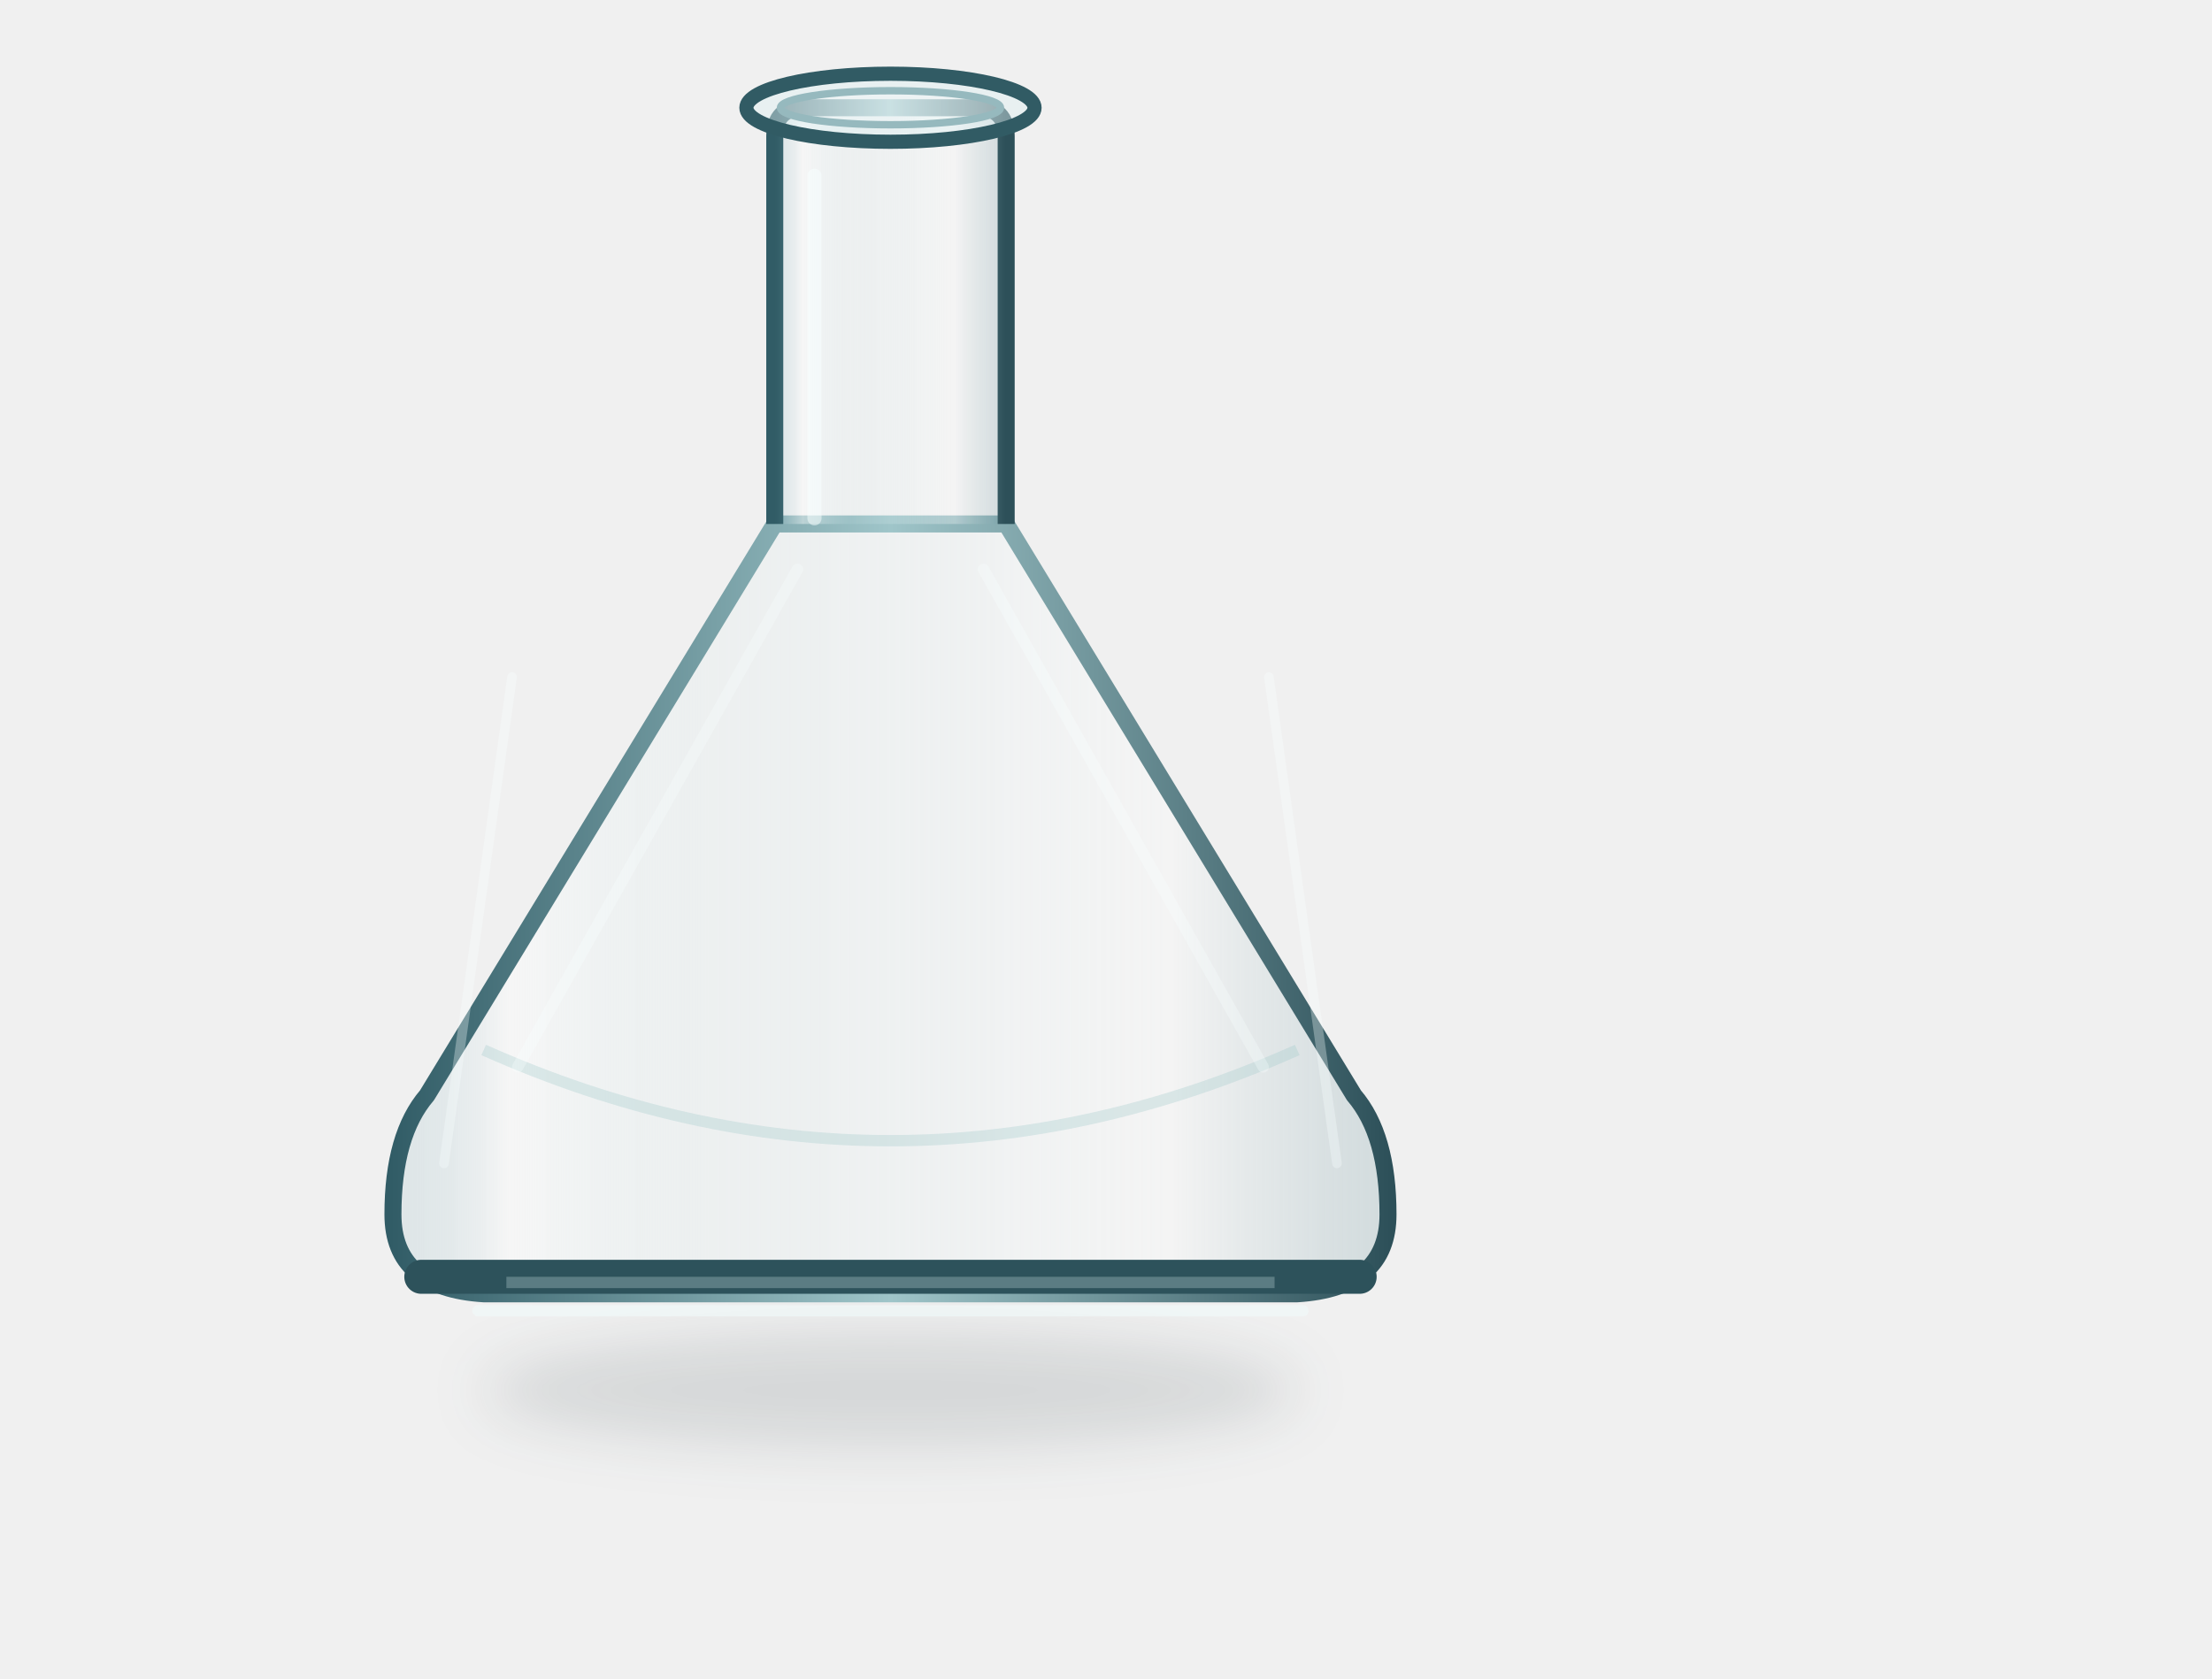
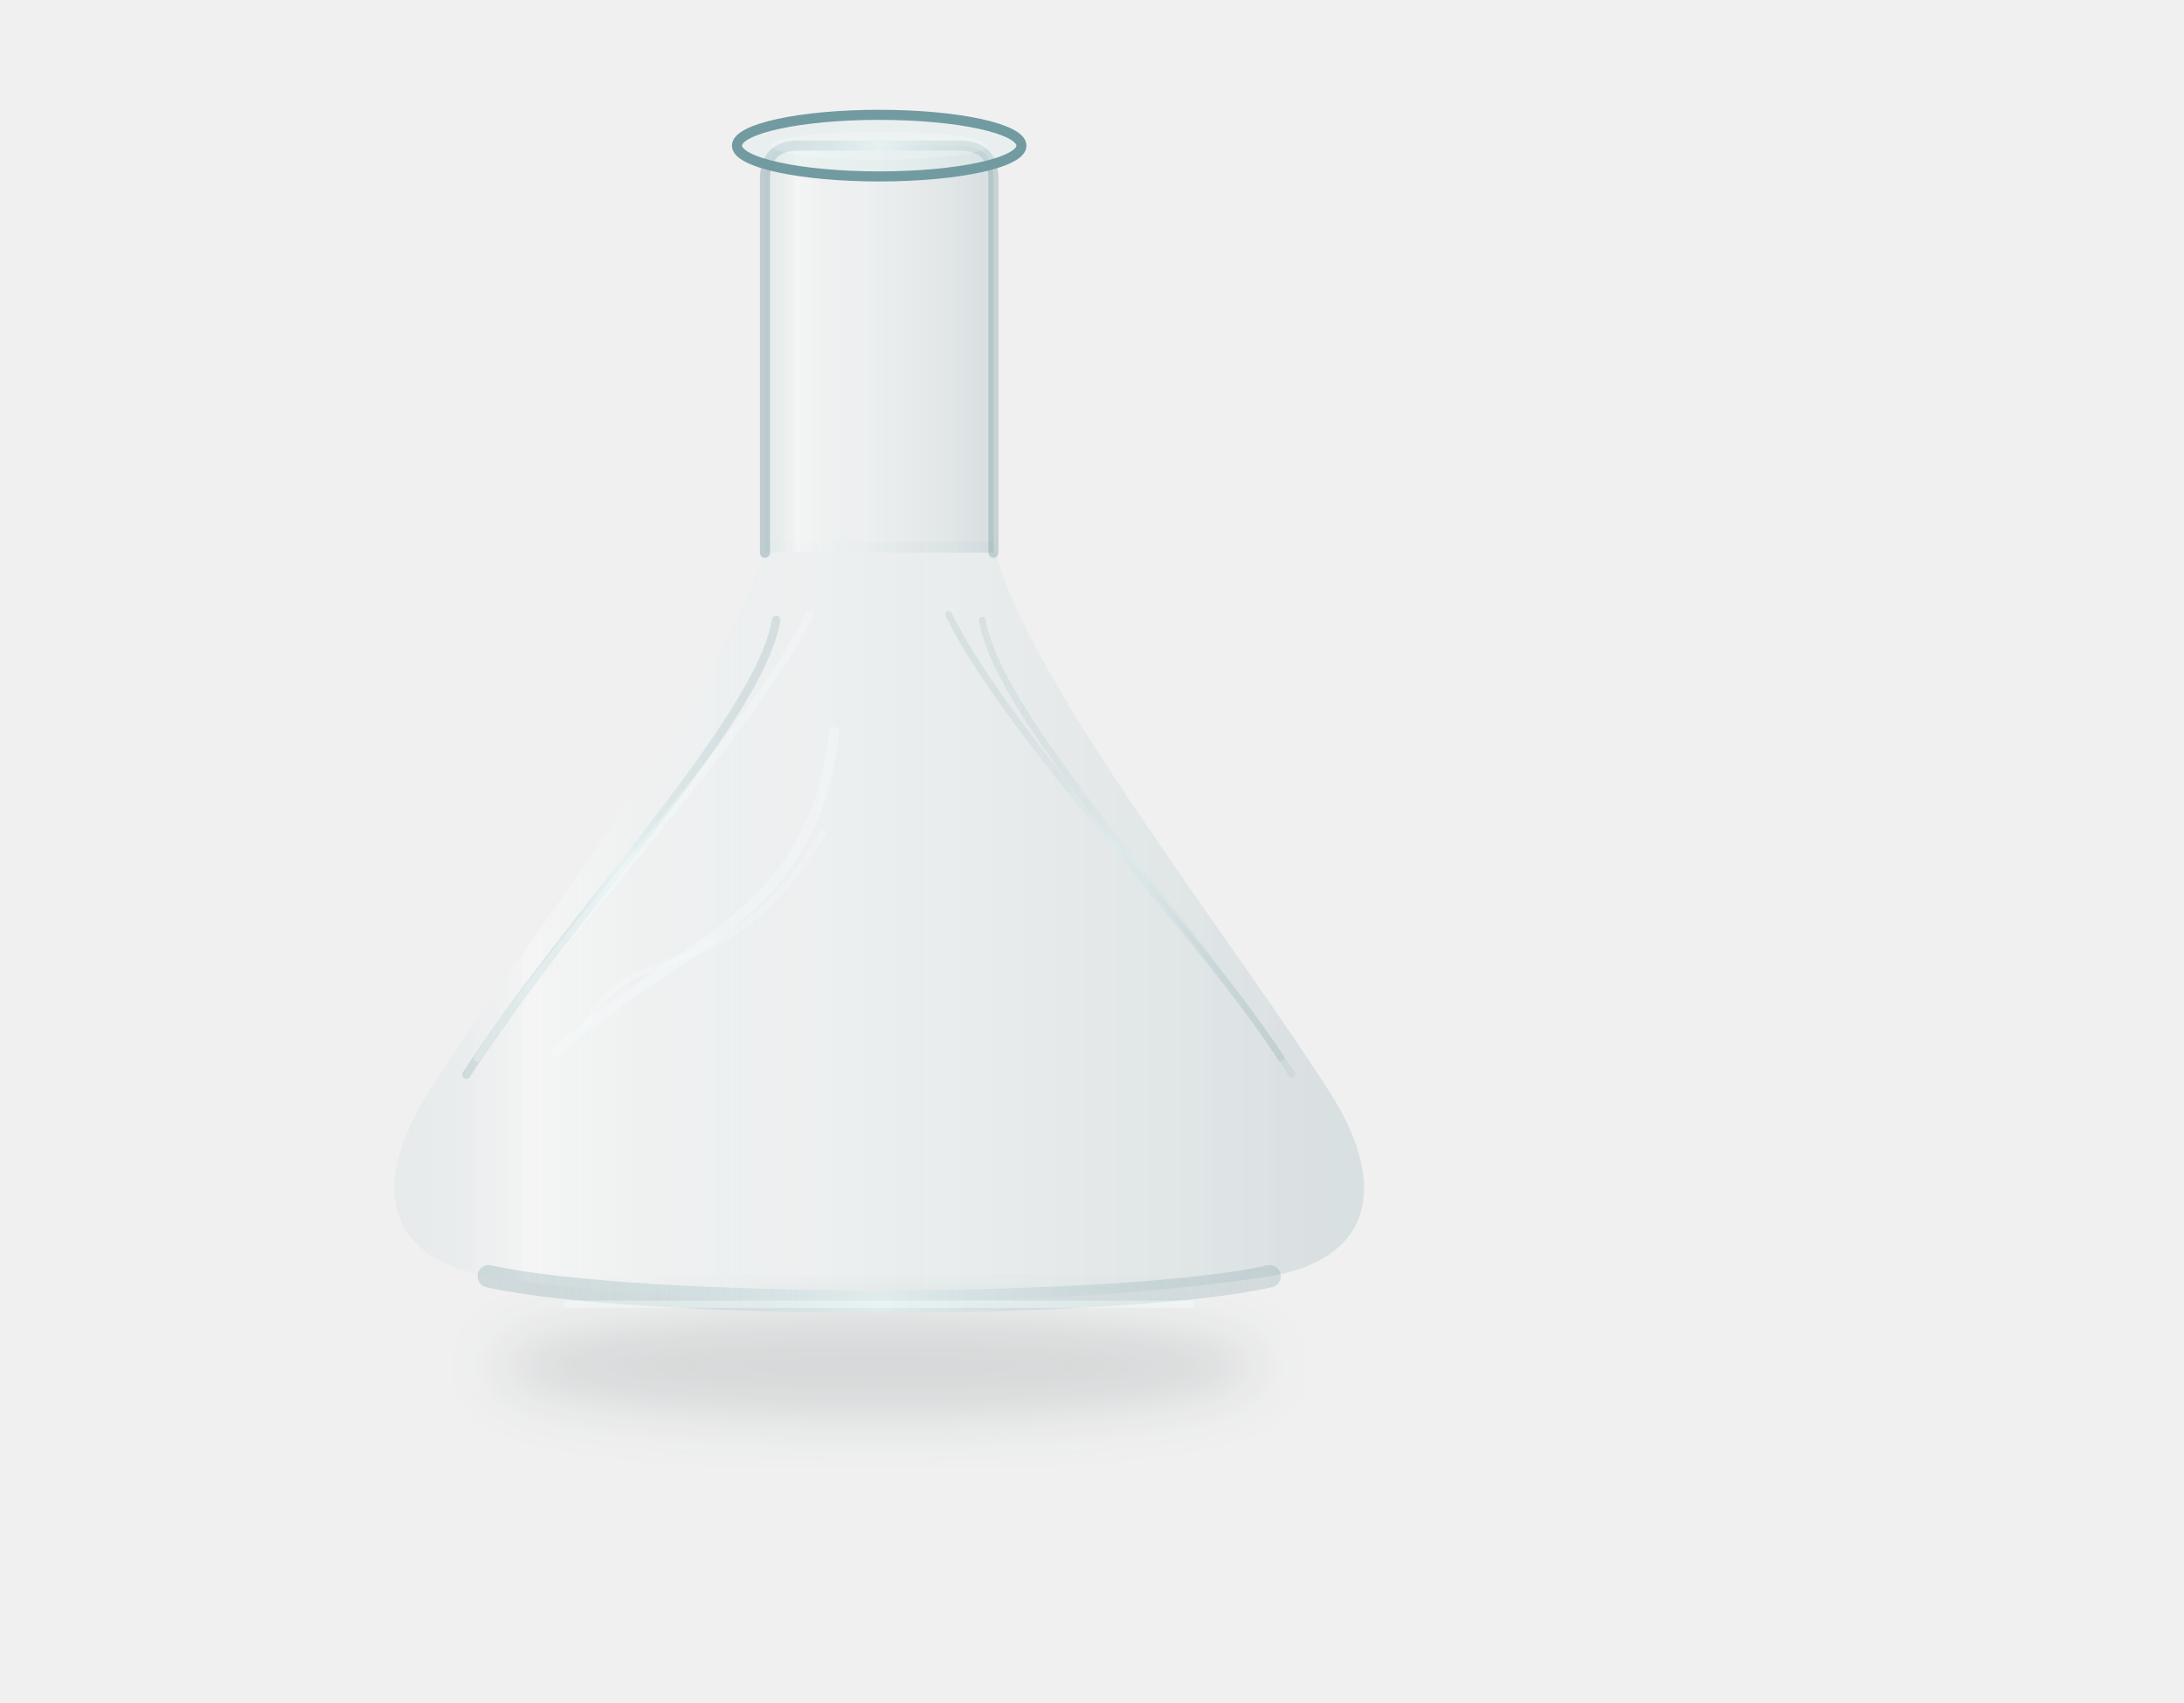
- <svg xmlns="http://www.w3.org/2000/svg" viewBox="28 12 390 296" data-asset-id="conical-flask-500ml" data-specification-id="conical-flask-500ml" data-family-id="conical-flask" data-capacity-ml="500" data-dimensions-mm="102 186 102" data-lod="thumbnail" data-coordinate-unit="mm" data-visual-role="apparatus-geometry" data-view-mode="catalog-preview" data-measurement-qualified="false" role="img" aria-labelledby="title desc">
+ <svg xmlns="http://www.w3.org/2000/svg" viewBox="28 12 390 304" data-asset-id="conical-flask-500ml" data-specification-id="conical-flask-500ml" data-family-id="conical-flask" data-capacity-ml="500" data-dimensions-mm="102 186 102" data-material-profile="curved-borosilicate-vessel" data-lod="thumbnail" data-lod-detail="identity" data-coordinate-unit="mm" data-visual-role="apparatus-geometry" data-view-mode="catalog-preview" data-measurement-qualified="false" data-anatomy="flat-contact-foot|curved-conical-body|shoulder-transition|cylindrical-neck|open-mouth-rim|interior-cavity" role="img" aria-labelledby="conical-flask-500ml-thumbnail-title conical-flask-500ml-thumbnail-desc">
  <defs>
    <linearGradient id="conical-flask-500ml-glass" x1="0" x2="1" y1="0" y2="0">
-       <stop offset="0" stop-color="#8ab5bf" stop-opacity=".16" />
-       <stop offset=".12" stop-color="#ffffff" stop-opacity=".42" />
-       <stop offset=".32" stop-color="#d7eef1" stop-opacity=".12" />
-       <stop offset=".78" stop-color="#ffffff" stop-opacity=".30" />
-       <stop offset="1" stop-color="#5d8b95" stop-opacity=".20" />
+       <stop offset="0" stop-color="#a7c5cd" stop-opacity=".12" />
+       <stop offset=".14" stop-color="#ffffff" stop-opacity=".31" />
+       <stop offset=".42" stop-color="#d2e9eb" stop-opacity=".10" />
+       <stop offset="1" stop-color="#628b94" stop-opacity=".17" />
    </linearGradient>
-     <linearGradient id="conical-flask-500ml-glass-edge" x1="0" x2="1">
-       <stop offset="0" stop-color="#315c66" />
-       <stop offset=".5" stop-color="#9fc5c9" />
-       <stop offset="1" stop-color="#2d5059" />
+     <linearGradient id="conical-flask-500ml-edge" x1="0" x2="1">
+       <stop offset="0" stop-color="#638b93" stop-opacity=".34" />
+       <stop offset=".5" stop-color="#d9eff0" stop-opacity=".62" />
+       <stop offset="1" stop-color="#638b93" stop-opacity=".30" />
    </linearGradient>
-     <linearGradient id="conical-flask-500ml-steel" x1="0" x2="1">
-       <stop offset="0" stop-color="#26353b" />
-       <stop offset=".18" stop-color="#7c9298" />
-       <stop offset=".40" stop-color="#e2eaeb" />
-       <stop offset=".58" stop-color="#71848a" />
-       <stop offset="1" stop-color="#1e292e" />
+     <linearGradient id="conical-flask-500ml-ptfe" x1="0" x2="1">
+       <stop offset="0" stop-color="#d5d8d3" />
+       <stop offset=".42" stop-color="#f5f4ea" />
+       <stop offset="1" stop-color="#9da49d" />
    </linearGradient>
    <linearGradient id="conical-flask-500ml-rubber" x1="0" x2="1">
-       <stop offset="0" stop-color="#192328" />
-       <stop offset=".45" stop-color="#59686b" />
-       <stop offset="1" stop-color="#11191d" />
+       <stop offset="0" stop-color="#3d4a4a" />
+       <stop offset=".5" stop-color="#8a9890" />
+       <stop offset="1" stop-color="#253131" />
    </linearGradient>
    <filter id="conical-flask-500ml-shadow" x="-30%" y="-40%" width="160%" height="190%">
      <feGaussianBlur stdDeviation="5" />
    </filter>
-     <style>
-       .edge { stroke: url(#conical-flask-500ml-glass-edge); stroke-linejoin: round; }
-       .glass-fill { fill: url(#conical-flask-500ml-glass); }
-       .steel-fill { fill: url(#conical-flask-500ml-steel); }
-       .rubber-fill { fill: url(#conical-flask-500ml-rubber); }
-       .detail { stroke: #29444c; stroke-linecap: round; stroke-linejoin: round; }
-       .highlight { stroke: #f8ffff; stroke-linecap: round; fill: none; }
-     </style>
+     <style>.glass-fill{fill:url(#conical-flask-500ml-glass)}.glass-edge{fill:none;stroke:url(#conical-flask-500ml-edge);stroke-linecap:round;stroke-linejoin:round}.detail{stroke:#49686d;stroke-linecap:round;stroke-linejoin:round;fill:none}.highlight{stroke:#f7ffff;stroke-linecap:round;stroke-linejoin:round;fill:none}.ptfe-fill{fill:url(#conical-flask-500ml-ptfe)}.rubber-fill{fill:url(#conical-flask-500ml-rubber)}</style>
  </defs>
  <g data-layer="shadow">
-     <ellipse cx="185" cy="257.16" rx="71.93" ry="10" fill="#203137" opacity=".13" filter="url(#conical-flask-500ml-shadow)" />
+     <ellipse cx="185" cy="255.86" rx="68.42" ry="9" fill="#203137" opacity=".13" filter="url(#conical-flask-500ml-shadow)" />
+   </g>
+   <g data-layer="body" data-part="vessel.body">
+     <path d="M 164.6 108.68 C 160.6 130.68 123.28 177.86 105.28 205.86 C 93.28 223.86 97.28 236.86 115.28 239.86 C 153.28 245.86 216.72 245.86 254.72 239.86 C 272.72 236.86 276.72 223.86 264.72 205.86 C 246.72 177.86 209.4 130.68 205.4 108.68 Z" class="glass-fill" />
  </g>
  <g data-layer="glass-back" data-part="vessel.body">
-     <path d="M164.6 104.4L103.28 205.16Q97.28 212.16 97.28 226.16Q97.28 239.16 113.28 240.16H256.72Q272.72 239.16 272.72 226.16Q272.72 212.16 266.72 205.16L205.4 104.4Z" class="glass-fill edge" stroke-width="3" />
+     <path d="M111.28 203.86C129.28 175.86 163.6 140.68 166.6 122.68" class="glass-edge" stroke-width="1.5" opacity=".58" />
+     <path d="M258.72 203.86C240.72 175.86 206.4 140.68 203.4 122.68" class="glass-edge" stroke-width="1.2" opacity=".34" />
+   </g>
+   <g data-layer="shoulder" data-part="vessel.shoulder">
+     <path d="M172.6 121.68C162.6 142.68 125.28 181.86 113.28 200.86" class="highlight" stroke-width="1.4" opacity=".28" />
+     <path d="M197.4 121.68C207.4 142.68 244.72 181.86 256.72 200.86" class="glass-edge" stroke-width="1.2" opacity=".38" />
+   </g>
+   <g data-layer="neck" data-part="vessel.neck">
+     <path d="M164.6 110.68V44Q164.6 38 170.6 38H199.4Q205.4 38 205.4 44V110.68" class="glass-fill" />
+     <path d="M164.6 110.68V44Q164.6 38 170.6 38H199.4Q205.4 38 205.4 44V110.68" class="glass-edge" stroke-width="1.8" />
+   </g>
+   <g data-layer="rim" data-part="vessel.rim">
+     <ellipse cx="185" cy="38" rx="25.4" ry="5.5" fill="#dceff0" fill-opacity=".34" stroke="#719ba0" stroke-width="1.8" />
+     <ellipse cx="185" cy="38" rx="19.4" ry="2.5" fill="#ffffff" fill-opacity=".18" />
  </g>
  <g data-layer="liquid" data-runtime="true" opacity="0" />
  <g data-layer="meniscus" data-runtime="true" opacity="0" />
-   <g data-layer="body" data-part="vessel.body">
-     <path d="M113.28 197.16Q185 229.16 256.72 197.16" fill="none" stroke="#9fc8ca" stroke-width="2" opacity=".32" />
+   <g data-layer="contact-base" data-part="vessel.contact-foot">
+     <path d="M115.28 239.86C142.28 245.86 227.72 245.86 254.72 239.86" class="glass-edge" stroke-width="4" opacity=".68" />
+     <path d="M129.28 244.86H240.72" class="highlight" stroke-width="1.3" opacity=".38" />
  </g>
-   <g data-layer="neck" data-part="vessel.neck">
-     <path d="M164.6 104.4V36Q164.6 31 169.6 31H200.4Q205.4 31 205.4 36V104.4" class="glass-fill edge" stroke-width="3" />
-     <path d="M171.6 43v60.4" stroke="#ffffff" stroke-width="2.5" opacity=".50" class="highlight" />
-   </g>
-   <g data-layer="rim" data-part="vessel.rim">
-     <ellipse cx="185" cy="31" rx="25.4" ry="6" fill="#dff0f1" fill-opacity=".46" stroke="#315b64" stroke-width="2.5" />
-     <ellipse cx="185" cy="31" rx="19.4" ry="3" fill="#ffffff" fill-opacity=".20" stroke="#96b9be" stroke-width="1.3" />
-   </g>
-   <g data-layer="base" data-part="vessel.base">
-     <path d="M102.28 237.16H267.72" stroke="#2d525b" stroke-width="6" stroke-linecap="round" />
-     <path d="M112.28 243.16H257.72" stroke="#f1fbfb" stroke-width="2" stroke-linecap="round" opacity=".56" />
-   </g>
-   <g data-layer="hardware">
-     <path d="M117.28 238.16h135.44" stroke="#78969b" stroke-width="2" opacity=".62" />
-   </g>
-   <g data-layer="glass-front">
-     <path d="M118.28 131.4L106.28 217.16M251.72 131.4L263.72 217.16" stroke="#ffffff" stroke-width="1.7" opacity=".32" class="highlight" />
+   <g data-layer="glass-front" data-part="vessel.body">
+     <path d="M127.28 199.86C149.28 179.86 173 176.68 177 142.68" class="highlight" stroke-width="1.8" opacity=".25" />
  </g>
  <g data-layer="highlight">
-     <path d="M168.6 112.4L119.28 200.16M201.4 112.4L250.72 200.16" stroke="#ffffff" stroke-width="2" opacity=".30" class="highlight" />
+     <path d="M175 160.68C157 190.68 141 177.86 132 195.86" class="highlight" stroke-width="1.1" opacity=".20" />
  </g>
  <g data-layer="accessibility">
-     <rect x="82.28" y="16" width="205.44" height="239.16" fill="none" stroke="#79d0d5" stroke-width="2" stroke-dasharray="8 8" opacity="0" />
+     <rect x="82.28" y="20" width="205.44" height="232.86" fill="none" stroke="#79c5c8" stroke-width="2" stroke-dasharray="8 8" opacity="0" />
  </g>
</svg>
